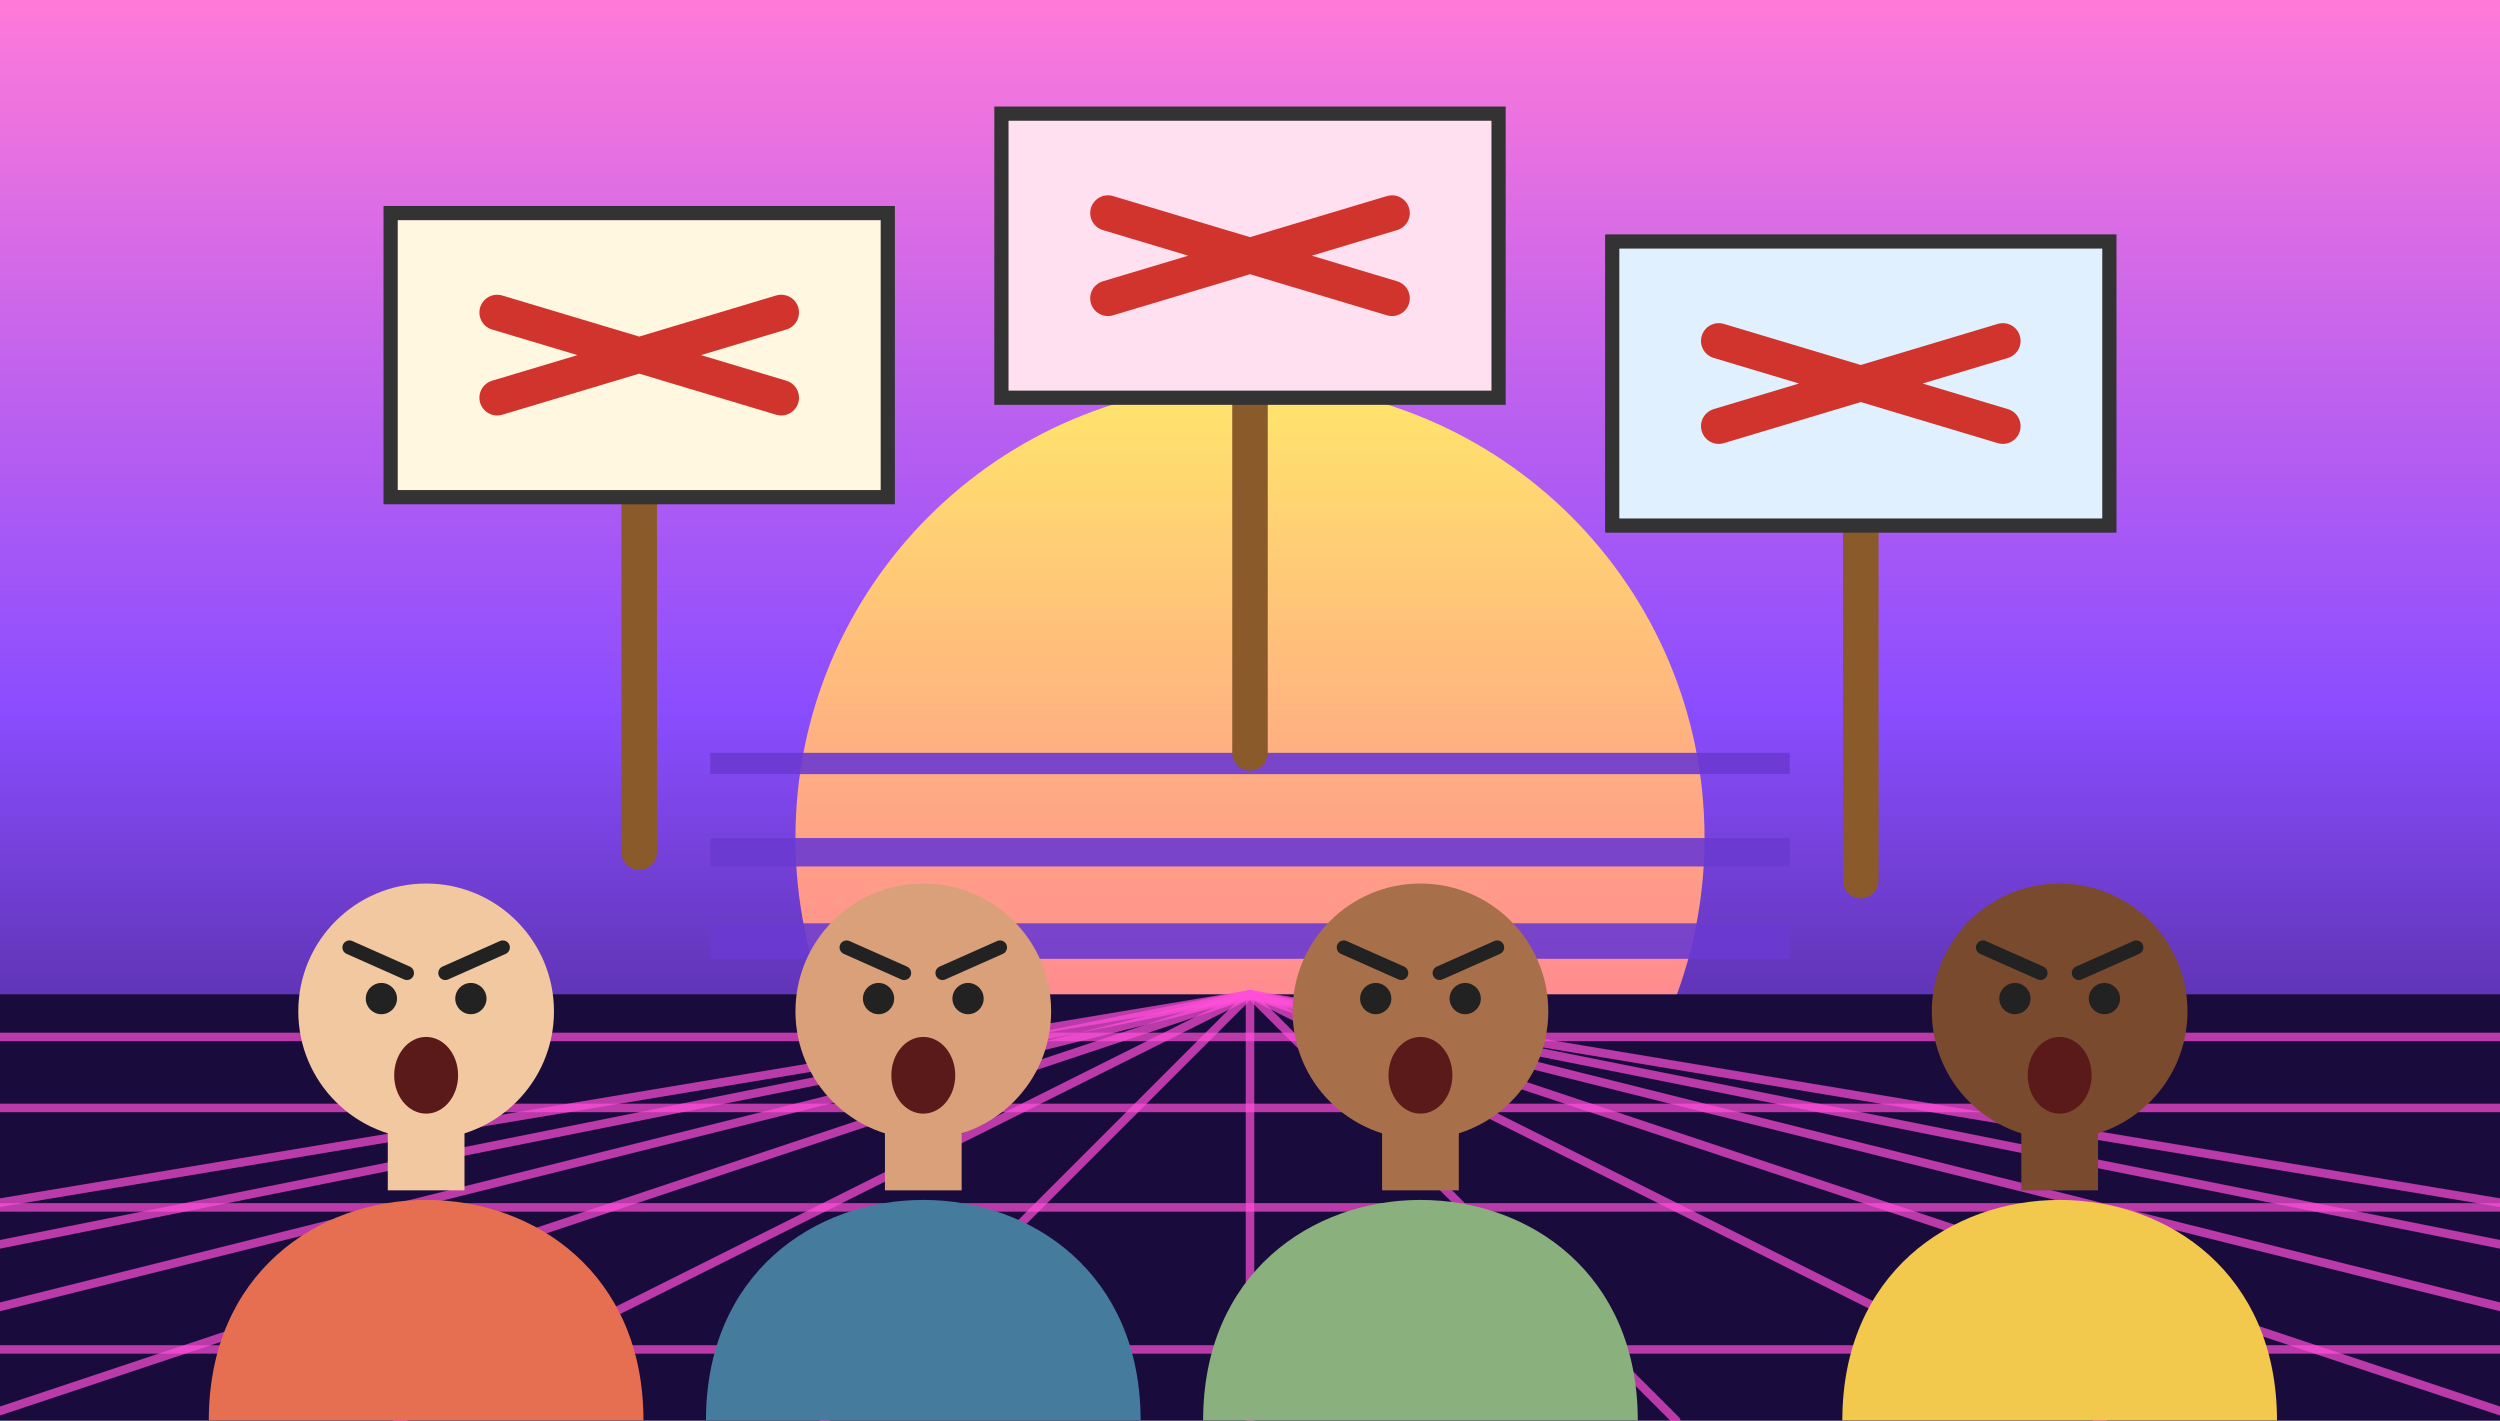
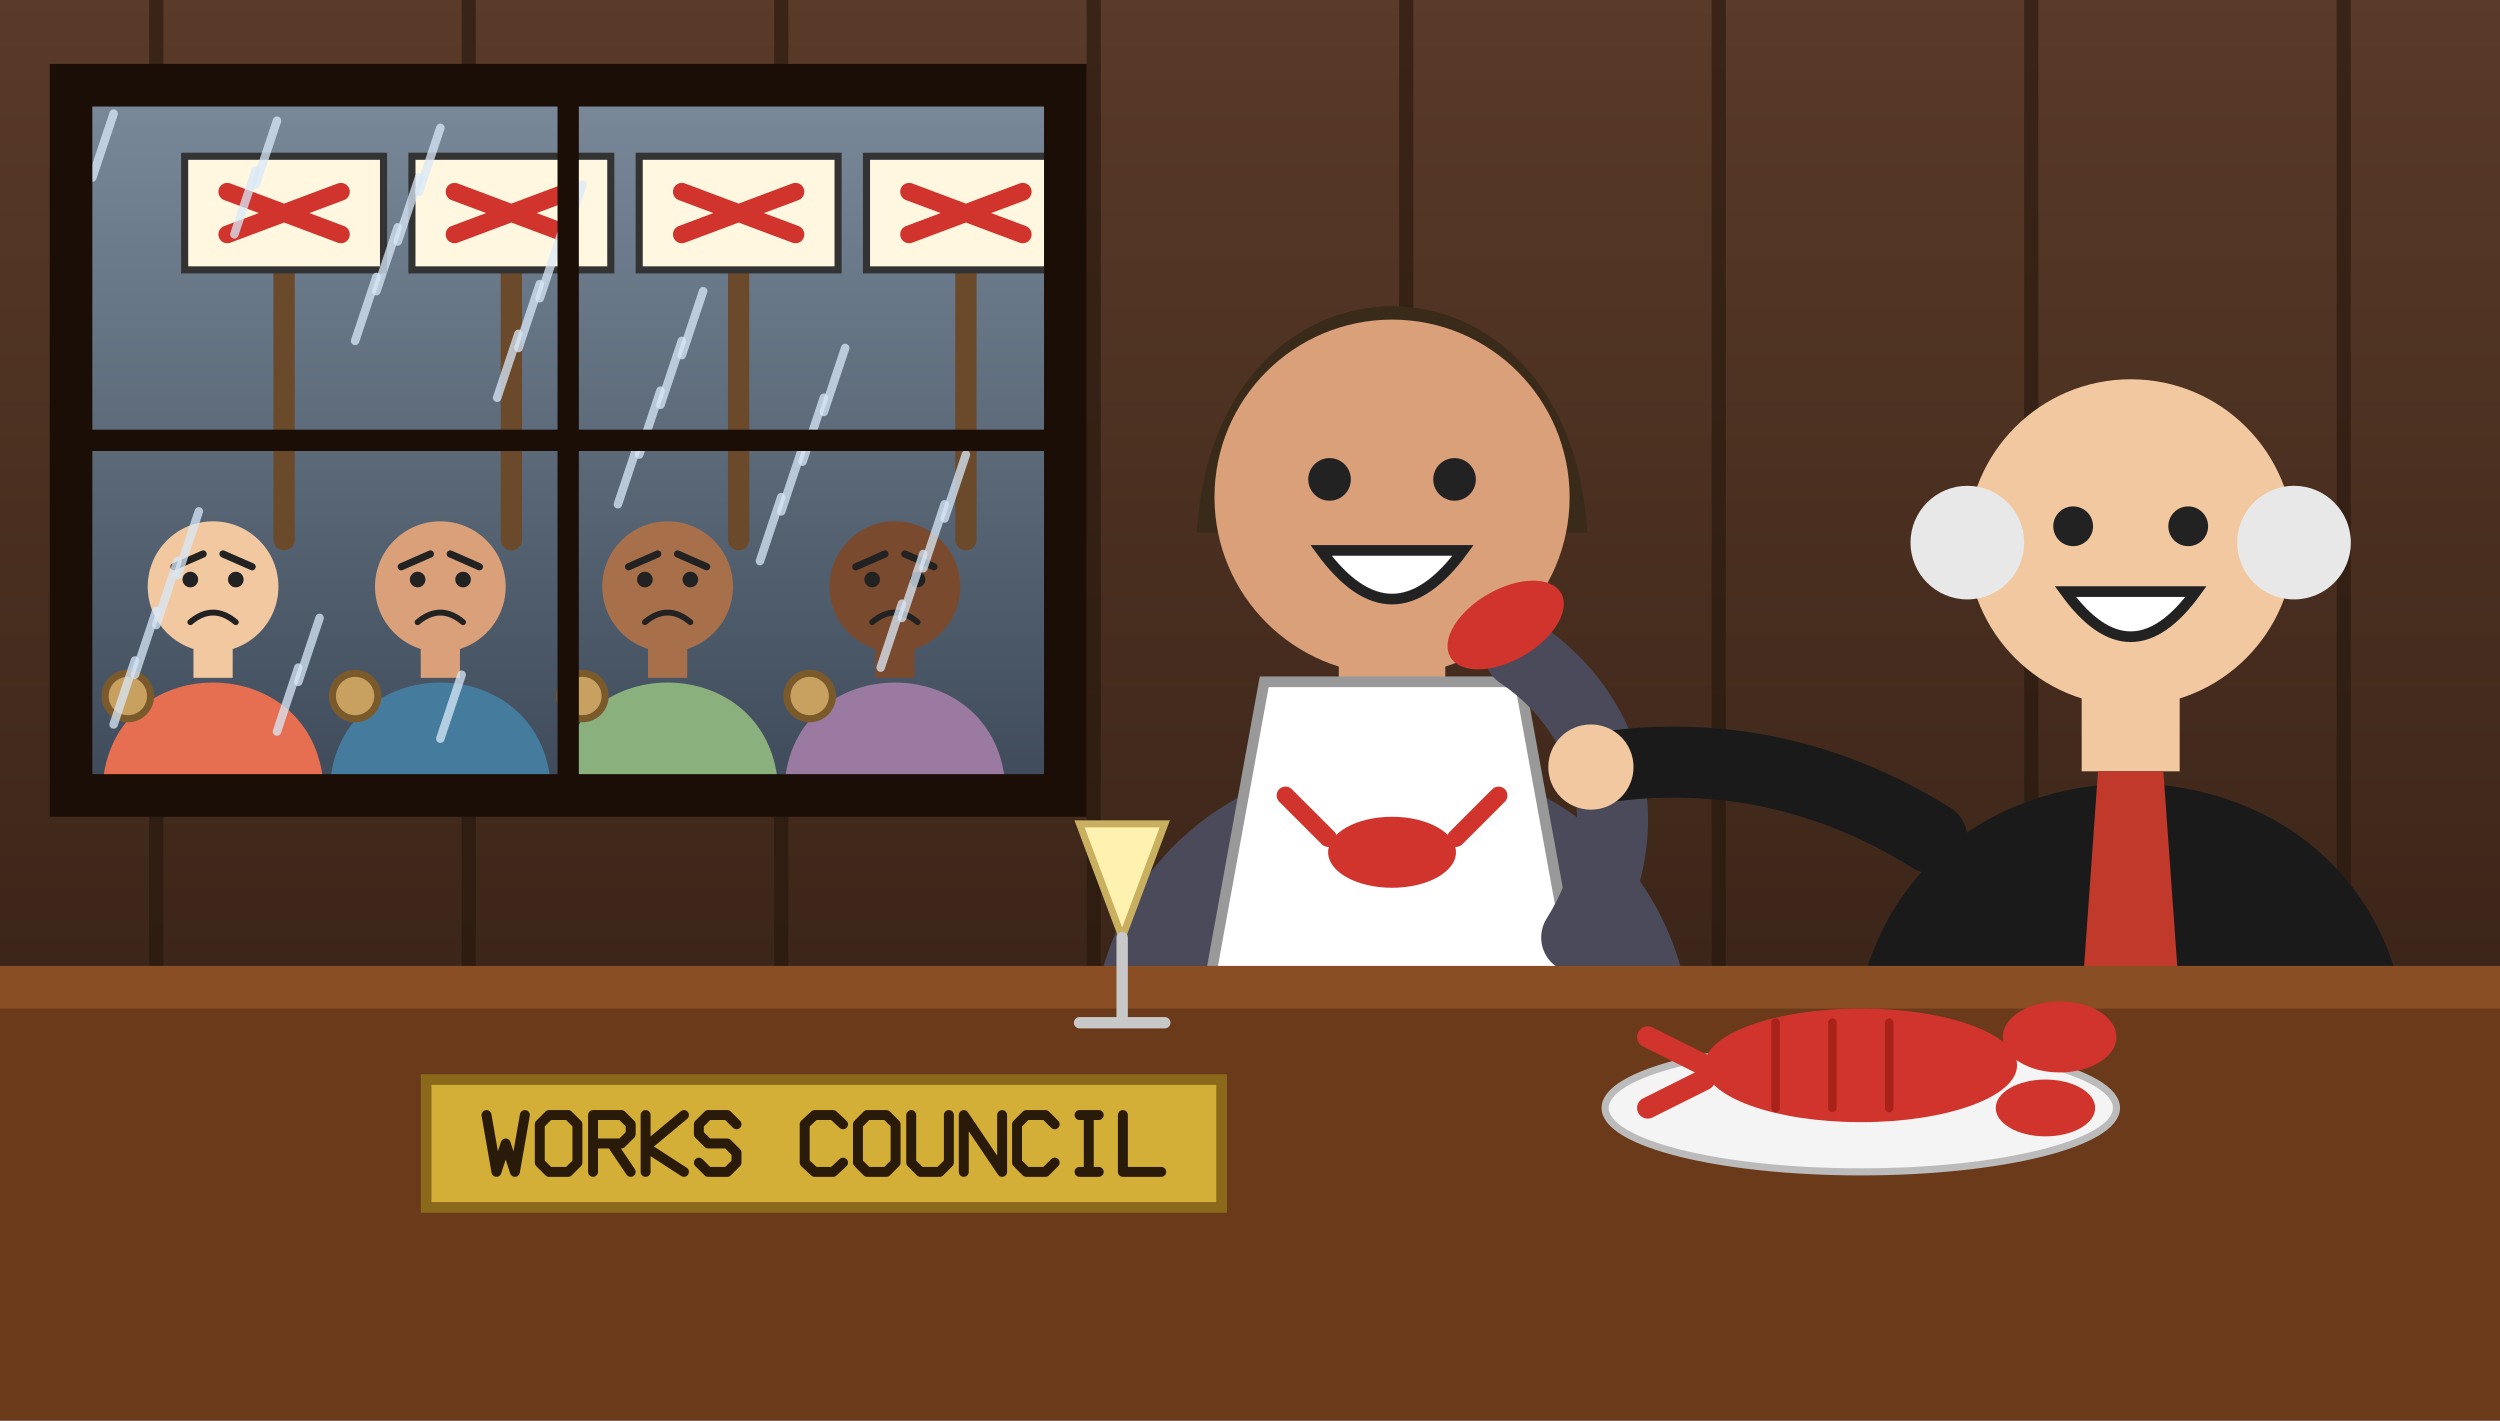
<svg xmlns="http://www.w3.org/2000/svg" viewBox="0 0 352 200" width="352" height="200">
  <defs>
    <linearGradient id="bg" x1="0" y1="0" x2="0" y2="1">
-       <stop offset="0.00" stop-color="#ff7ad9" stop-opacity="1" />
-       <stop offset="0.50" stop-color="#8a4dff" stop-opacity="1" />
-       <stop offset="1.00" stop-color="#22104a" stop-opacity="1" />
+       <stop offset="0.00" stop-color="#5a3a28" stop-opacity="1" />
+       <stop offset="1.00" stop-color="#2e1c12" stop-opacity="1" />
    </linearGradient>
-     <linearGradient id="sun" x1="0" y1="0" x2="0" y2="1">
-       <stop offset="0.00" stop-color="#ffe66b" stop-opacity="1" />
-       <stop offset="1.00" stop-color="#ff5fa2" stop-opacity="1" />
+     <linearGradient id="rain" x1="0" y1="0" x2="0" y2="1">
+       <stop offset="0.00" stop-color="#7a8a9a" stop-opacity="1" />
+       <stop offset="1.00" stop-color="#3e4a5a" stop-opacity="1" />
    </linearGradient>
  </defs>
  <rect x="0" y="0" width="352" height="200" fill="url(#bg)" />
-   <circle cx="176.0" cy="118.0" r="64.0" fill="url(#sun)" />
-   <rect x="100" y="106" width="152" height="3" fill="#6a3ad0" opacity="0.9" />
-   <rect x="100" y="118" width="152" height="4" fill="#6a3ad0" opacity="0.9" />
-   <rect x="100" y="130" width="152" height="5" fill="#6a3ad0" opacity="0.9" />
-   <rect x="100" y="142" width="152" height="6" fill="#6a3ad0" opacity="0.9" />
-   <rect x="100" y="154" width="152" height="7" fill="#6a3ad0" opacity="0.9" />
-   <rect x="0" y="140" width="352" height="60" fill="#1a0b3d" />
-   <path d="M176 140 L-184 200" fill="none" stroke="#ff4fd8" stroke-width="1.2" stroke-linecap="round" stroke-linejoin="round" opacity="0.7" />
-   <path d="M176 140 L-124 200" fill="none" stroke="#ff4fd8" stroke-width="1.2" stroke-linecap="round" stroke-linejoin="round" opacity="0.7" />
-   <path d="M176 140 L-64 200" fill="none" stroke="#ff4fd8" stroke-width="1.2" stroke-linecap="round" stroke-linejoin="round" opacity="0.7" />
-   <path d="M176 140 L-4 200" fill="none" stroke="#ff4fd8" stroke-width="1.2" stroke-linecap="round" stroke-linejoin="round" opacity="0.7" />
-   <path d="M176 140 L56 200" fill="none" stroke="#ff4fd8" stroke-width="1.2" stroke-linecap="round" stroke-linejoin="round" opacity="0.7" />
-   <path d="M176 140 L116 200" fill="none" stroke="#ff4fd8" stroke-width="1.2" stroke-linecap="round" stroke-linejoin="round" opacity="0.7" />
-   <path d="M176 140 L176 200" fill="none" stroke="#ff4fd8" stroke-width="1.2" stroke-linecap="round" stroke-linejoin="round" opacity="0.7" />
-   <path d="M176 140 L236 200" fill="none" stroke="#ff4fd8" stroke-width="1.2" stroke-linecap="round" stroke-linejoin="round" opacity="0.7" />
-   <path d="M176 140 L296 200" fill="none" stroke="#ff4fd8" stroke-width="1.2" stroke-linecap="round" stroke-linejoin="round" opacity="0.7" />
-   <path d="M176 140 L356 200" fill="none" stroke="#ff4fd8" stroke-width="1.2" stroke-linecap="round" stroke-linejoin="round" opacity="0.7" />
-   <path d="M176 140 L416 200" fill="none" stroke="#ff4fd8" stroke-width="1.2" stroke-linecap="round" stroke-linejoin="round" opacity="0.7" />
-   <path d="M176 140 L476 200" fill="none" stroke="#ff4fd8" stroke-width="1.2" stroke-linecap="round" stroke-linejoin="round" opacity="0.7" />
-   <path d="M176 140 L536 200" fill="none" stroke="#ff4fd8" stroke-width="1.2" stroke-linecap="round" stroke-linejoin="round" opacity="0.7" />
-   <path d="M0 146 L352 146" fill="none" stroke="#ff4fd8" stroke-width="1.2" stroke-linecap="round" stroke-linejoin="round" opacity="0.7" />
-   <path d="M0 156 L352 156" fill="none" stroke="#ff4fd8" stroke-width="1.2" stroke-linecap="round" stroke-linejoin="round" opacity="0.7" />
-   <path d="M0 170 L352 170" fill="none" stroke="#ff4fd8" stroke-width="1.2" stroke-linecap="round" stroke-linejoin="round" opacity="0.7" />
-   <path d="M0 190 L352 190" fill="none" stroke="#ff4fd8" stroke-width="1.2" stroke-linecap="round" stroke-linejoin="round" opacity="0.7" />
-   <path d="M90 70 L90 120" fill="none" stroke="#8a5a2a" stroke-width="5" stroke-linecap="round" stroke-linejoin="round" />
-   <rect x="55.0" y="30" width="70" height="40" fill="#fff7e0" stroke="#333" stroke-width="2" />
-   <path d="M70 44 L110 56 M110 44 L70 56" fill="none" stroke="#d0342c" stroke-width="5" stroke-linecap="round" stroke-linejoin="round" />
-   <path d="M176 56 L176 106" fill="none" stroke="#8a5a2a" stroke-width="5" stroke-linecap="round" stroke-linejoin="round" />
-   <rect x="141.0" y="16" width="70" height="40" fill="#ffe0f0" stroke="#333" stroke-width="2" />
-   <path d="M156 30 L196 42 M196 30 L156 42" fill="none" stroke="#d0342c" stroke-width="5" stroke-linecap="round" stroke-linejoin="round" />
-   <path d="M262 74 L262 124" fill="none" stroke="#8a5a2a" stroke-width="5" stroke-linecap="round" stroke-linejoin="round" />
-   <rect x="227.0" y="34" width="70" height="40" fill="#e0f0ff" stroke="#333" stroke-width="2" />
-   <path d="M242 48 L282 60 M282 48 L242 60" fill="none" stroke="#d0342c" stroke-width="5" stroke-linecap="round" stroke-linejoin="round" />
-   <path d="M29.4 200.0 C 29.4 158.6 90.6 158.6 90.6 200.0 Z" fill="#e76f51" />
-   <rect x="54.6" y="156.8" width="10.8" height="10.8" fill="#f2c8a0" />
-   <circle cx="60.0" cy="142.4" r="18.0" fill="#f2c8a0" />
-   <circle cx="53.7" cy="140.6" r="2.2" fill="#222" />
-   <circle cx="66.3" cy="140.6" r="2.2" fill="#222" />
-   <ellipse cx="60.0" cy="151.4" rx="4.5" ry="5.4" fill="#5a1a1a" />
-   <path d="M49.2 133.4 L57.3 137.0 M70.8 133.4 L62.7 137.0" fill="none" stroke="#222" stroke-width="1.98" stroke-linecap="round" stroke-linejoin="round" />
-   <path d="M99.4 200.0 C 99.4 158.6 160.6 158.6 160.6 200.0 Z" fill="#457b9d" />
-   <rect x="124.6" y="156.8" width="10.8" height="10.8" fill="#d9a07a" />
-   <circle cx="130.0" cy="142.4" r="18.0" fill="#d9a07a" />
-   <circle cx="123.7" cy="140.6" r="2.2" fill="#222" />
-   <circle cx="136.3" cy="140.6" r="2.2" fill="#222" />
-   <ellipse cx="130.0" cy="151.4" rx="4.5" ry="5.4" fill="#5a1a1a" />
-   <path d="M119.2 133.4 L127.3 137.0 M140.8 133.4 L132.7 137.0" fill="none" stroke="#222" stroke-width="1.98" stroke-linecap="round" stroke-linejoin="round" />
-   <path d="M169.4 200.0 C 169.4 158.6 230.6 158.6 230.6 200.0 Z" fill="#8ab17d" />
-   <rect x="194.6" y="156.8" width="10.8" height="10.8" fill="#a8704a" />
-   <circle cx="200.0" cy="142.4" r="18.0" fill="#a8704a" />
-   <circle cx="193.7" cy="140.6" r="2.2" fill="#222" />
-   <circle cx="206.3" cy="140.6" r="2.2" fill="#222" />
-   <ellipse cx="200.0" cy="151.4" rx="4.5" ry="5.4" fill="#5a1a1a" />
-   <path d="M189.2 133.4 L197.3 137.0 M210.8 133.4 L202.7 137.0" fill="none" stroke="#222" stroke-width="1.98" stroke-linecap="round" stroke-linejoin="round" />
-   <path d="M259.4 200.0 C 259.4 158.6 320.6 158.6 320.6 200.0 Z" fill="#f2c94c" />
-   <rect x="284.6" y="156.8" width="10.8" height="10.8" fill="#7a4a2e" />
-   <circle cx="290.0" cy="142.4" r="18.0" fill="#7a4a2e" />
-   <circle cx="283.7" cy="140.6" r="2.2" fill="#222" />
-   <circle cx="296.3" cy="140.6" r="2.2" fill="#222" />
-   <ellipse cx="290.0" cy="151.4" rx="4.5" ry="5.4" fill="#5a1a1a" />
-   <path d="M279.2 133.4 L287.3 137.0 M300.8 133.4 L292.7 137.0" fill="none" stroke="#222" stroke-width="1.98" stroke-linecap="round" stroke-linejoin="round" />
+   <path d="M22 0 L22 140" fill="none" stroke="#24160c" stroke-width="2" stroke-linecap="round" stroke-linejoin="round" opacity="0.6" />
+   <path d="M66 0 L66 140" fill="none" stroke="#24160c" stroke-width="2" stroke-linecap="round" stroke-linejoin="round" opacity="0.6" />
+   <path d="M110 0 L110 140" fill="none" stroke="#24160c" stroke-width="2" stroke-linecap="round" stroke-linejoin="round" opacity="0.6" />
+   <path d="M154 0 L154 140" fill="none" stroke="#24160c" stroke-width="2" stroke-linecap="round" stroke-linejoin="round" opacity="0.6" />
+   <path d="M198 0 L198 140" fill="none" stroke="#24160c" stroke-width="2" stroke-linecap="round" stroke-linejoin="round" opacity="0.6" />
+   <path d="M242 0 L242 140" fill="none" stroke="#24160c" stroke-width="2" stroke-linecap="round" stroke-linejoin="round" opacity="0.6" />
+   <path d="M286 0 L286 140" fill="none" stroke="#24160c" stroke-width="2" stroke-linecap="round" stroke-linejoin="round" opacity="0.6" />
+   <path d="M330 0 L330 140" fill="none" stroke="#24160c" stroke-width="2" stroke-linecap="round" stroke-linejoin="round" opacity="0.6" />
+   <rect x="10" y="12" width="140" height="100" fill="url(#rain)" />
+   <path d="M40 30 L40 76" fill="none" stroke="#6a4a2a" stroke-width="3" stroke-linecap="round" stroke-linejoin="round" />
+   <rect x="26" y="22" width="28" height="16" fill="#fff7e0" stroke="#333" stroke-width="1" />
+   <path d="M32 27 L48 33 M48 27 L32 33" fill="none" stroke="#d0342c" stroke-width="2.5" stroke-linecap="round" stroke-linejoin="round" />
+   <path d="M14.4 112.0 C 14.4 90.8 45.6 90.8 45.6 112.0 Z" fill="#e76f51" />
+   <rect x="27.24" y="89.92" width="5.52" height="5.52" fill="#f2c8a0" />
+   <circle cx="30.0" cy="82.6" r="9.2" fill="#f2c8a0" />
+   <circle cx="26.8" cy="81.6" r="1.1" fill="#222" />
+   <circle cx="33.2" cy="81.6" r="1.1" fill="#222" />
+   <path d="M26.8 87.6 Q 30.0 84.9 33.2 87.6" fill="none" stroke="#222" stroke-width="0.828" stroke-linecap="round" stroke-linejoin="round" />
+   <path d="M24.5 79.8 L28.6 78.0 M35.5 79.8 L31.4 78.0" fill="none" stroke="#222" stroke-width="1.012" stroke-linecap="round" stroke-linejoin="round" />
+   <circle cx="18.0" cy="98.0" r="3.2" fill="#c8a060" stroke="#7a5a2a" stroke-width="1" />
+   <path d="M72 30 L72 76" fill="none" stroke="#6a4a2a" stroke-width="3" stroke-linecap="round" stroke-linejoin="round" />
+   <rect x="58" y="22" width="28" height="16" fill="#fff7e0" stroke="#333" stroke-width="1" />
+   <path d="M64 27 L80 33 M80 27 L64 33" fill="none" stroke="#d0342c" stroke-width="2.5" stroke-linecap="round" stroke-linejoin="round" />
+   <path d="M46.4 112.0 C 46.4 90.8 77.6 90.8 77.6 112.0 Z" fill="#457b9d" />
+   <rect x="59.24" y="89.92" width="5.52" height="5.52" fill="#d9a07a" />
+   <circle cx="62.0" cy="82.6" r="9.2" fill="#d9a07a" />
+   <circle cx="58.8" cy="81.6" r="1.1" fill="#222" />
+   <circle cx="65.2" cy="81.6" r="1.1" fill="#222" />
+   <path d="M58.8 87.6 Q 62.0 84.9 65.2 87.6" fill="none" stroke="#222" stroke-width="0.828" stroke-linecap="round" stroke-linejoin="round" />
+   <path d="M56.5 79.8 L60.6 78.0 M67.5 79.8 L63.4 78.0" fill="none" stroke="#222" stroke-width="1.012" stroke-linecap="round" stroke-linejoin="round" />
+   <circle cx="50.0" cy="98.0" r="3.2" fill="#c8a060" stroke="#7a5a2a" stroke-width="1" />
+   <path d="M104 30 L104 76" fill="none" stroke="#6a4a2a" stroke-width="3" stroke-linecap="round" stroke-linejoin="round" />
+   <rect x="90" y="22" width="28" height="16" fill="#fff7e0" stroke="#333" stroke-width="1" />
+   <path d="M96 27 L112 33 M112 27 L96 33" fill="none" stroke="#d0342c" stroke-width="2.5" stroke-linecap="round" stroke-linejoin="round" />
+   <path d="M78.4 112.0 C 78.4 90.8 109.6 90.8 109.6 112.0 Z" fill="#8ab17d" />
+   <rect x="91.24" y="89.92" width="5.52" height="5.52" fill="#a8704a" />
+   <circle cx="94.0" cy="82.6" r="9.2" fill="#a8704a" />
+   <circle cx="90.8" cy="81.6" r="1.1" fill="#222" />
+   <circle cx="97.2" cy="81.6" r="1.1" fill="#222" />
+   <path d="M90.8 87.6 Q 94.0 84.9 97.2 87.6" fill="none" stroke="#222" stroke-width="0.828" stroke-linecap="round" stroke-linejoin="round" />
+   <path d="M88.5 79.8 L92.6 78.0 M99.5 79.8 L95.4 78.0" fill="none" stroke="#222" stroke-width="1.012" stroke-linecap="round" stroke-linejoin="round" />
+   <circle cx="82.0" cy="98.0" r="3.2" fill="#c8a060" stroke="#7a5a2a" stroke-width="1" />
+   <path d="M136 30 L136 76" fill="none" stroke="#6a4a2a" stroke-width="3" stroke-linecap="round" stroke-linejoin="round" />
+   <rect x="122" y="22" width="28" height="16" fill="#fff7e0" stroke="#333" stroke-width="1" />
+   <path d="M128 27 L144 33 M144 27 L128 33" fill="none" stroke="#d0342c" stroke-width="2.5" stroke-linecap="round" stroke-linejoin="round" />
+   <path d="M110.4 112.0 C 110.4 90.8 141.6 90.8 141.6 112.0 Z" fill="#9a7aa0" />
+   <rect x="123.24" y="89.92" width="5.52" height="5.52" fill="#7a4a2e" />
+   <circle cx="126.0" cy="82.6" r="9.2" fill="#7a4a2e" />
+   <circle cx="122.8" cy="81.6" r="1.1" fill="#222" />
+   <circle cx="129.2" cy="81.6" r="1.1" fill="#222" />
+   <path d="M122.8 87.6 Q 126.0 84.9 129.2 87.6" fill="none" stroke="#222" stroke-width="0.828" stroke-linecap="round" stroke-linejoin="round" />
+   <path d="M120.5 79.8 L124.6 78.0 M131.5 79.8 L127.4 78.0" fill="none" stroke="#222" stroke-width="1.012" stroke-linecap="round" stroke-linejoin="round" />
+   <circle cx="114.0" cy="98.0" r="3.2" fill="#c8a060" stroke="#7a5a2a" stroke-width="1" />
+   <path d="M16 16 l -3 9" fill="none" stroke="#d8e8f8" stroke-width="1.2" stroke-linecap="round" stroke-linejoin="round" opacity="0.75" />
+   <path d="M53 39 l -3 9" fill="none" stroke="#d8e8f8" stroke-width="1.2" stroke-linecap="round" stroke-linejoin="round" opacity="0.75" />
+   <path d="M90 62 l -3 9" fill="none" stroke="#d8e8f8" stroke-width="1.2" stroke-linecap="round" stroke-linejoin="round" opacity="0.75" />
+   <path d="M127 85 l -3 9" fill="none" stroke="#d8e8f8" stroke-width="1.2" stroke-linecap="round" stroke-linejoin="round" opacity="0.75" />
+   <path d="M36 24 l -3 9" fill="none" stroke="#d8e8f8" stroke-width="1.2" stroke-linecap="round" stroke-linejoin="round" opacity="0.75" />
+   <path d="M73 47 l -3 9" fill="none" stroke="#d8e8f8" stroke-width="1.2" stroke-linecap="round" stroke-linejoin="round" opacity="0.75" />
+   <path d="M110 70 l -3 9" fill="none" stroke="#d8e8f8" stroke-width="1.2" stroke-linecap="round" stroke-linejoin="round" opacity="0.75" />
+   <path d="M19 93 l -3 9" fill="none" stroke="#d8e8f8" stroke-width="1.2" stroke-linecap="round" stroke-linejoin="round" opacity="0.75" />
+   <path d="M56 32 l -3 9" fill="none" stroke="#d8e8f8" stroke-width="1.2" stroke-linecap="round" stroke-linejoin="round" opacity="0.75" />
+   <path d="M93 55 l -3 9" fill="none" stroke="#d8e8f8" stroke-width="1.2" stroke-linecap="round" stroke-linejoin="round" opacity="0.75" />
+   <path d="M130 78 l -3 9" fill="none" stroke="#d8e8f8" stroke-width="1.2" stroke-linecap="round" stroke-linejoin="round" opacity="0.75" />
+   <path d="M39 17 l -3 9" fill="none" stroke="#d8e8f8" stroke-width="1.2" stroke-linecap="round" stroke-linejoin="round" opacity="0.75" />
+   <path d="M76 40 l -3 9" fill="none" stroke="#d8e8f8" stroke-width="1.2" stroke-linecap="round" stroke-linejoin="round" opacity="0.75" />
+   <path d="M113 63 l -3 9" fill="none" stroke="#d8e8f8" stroke-width="1.2" stroke-linecap="round" stroke-linejoin="round" opacity="0.75" />
+   <path d="M22 86 l -3 9" fill="none" stroke="#d8e8f8" stroke-width="1.2" stroke-linecap="round" stroke-linejoin="round" opacity="0.75" />
+   <path d="M59 25 l -3 9" fill="none" stroke="#d8e8f8" stroke-width="1.2" stroke-linecap="round" stroke-linejoin="round" opacity="0.75" />
+   <path d="M96 48 l -3 9" fill="none" stroke="#d8e8f8" stroke-width="1.2" stroke-linecap="round" stroke-linejoin="round" opacity="0.75" />
+   <path d="M133 71 l -3 9" fill="none" stroke="#d8e8f8" stroke-width="1.2" stroke-linecap="round" stroke-linejoin="round" opacity="0.75" />
+   <path d="M42 94 l -3 9" fill="none" stroke="#d8e8f8" stroke-width="1.2" stroke-linecap="round" stroke-linejoin="round" opacity="0.75" />
+   <path d="M79 33 l -3 9" fill="none" stroke="#d8e8f8" stroke-width="1.2" stroke-linecap="round" stroke-linejoin="round" opacity="0.75" />
+   <path d="M116 56 l -3 9" fill="none" stroke="#d8e8f8" stroke-width="1.2" stroke-linecap="round" stroke-linejoin="round" opacity="0.75" />
+   <path d="M25 79 l -3 9" fill="none" stroke="#d8e8f8" stroke-width="1.2" stroke-linecap="round" stroke-linejoin="round" opacity="0.75" />
+   <path d="M62 18 l -3 9" fill="none" stroke="#d8e8f8" stroke-width="1.2" stroke-linecap="round" stroke-linejoin="round" opacity="0.75" />
+   <path d="M99 41 l -3 9" fill="none" stroke="#d8e8f8" stroke-width="1.2" stroke-linecap="round" stroke-linejoin="round" opacity="0.75" />
+   <path d="M136 64 l -3 9" fill="none" stroke="#d8e8f8" stroke-width="1.2" stroke-linecap="round" stroke-linejoin="round" opacity="0.75" />
+   <path d="M45 87 l -3 9" fill="none" stroke="#d8e8f8" stroke-width="1.2" stroke-linecap="round" stroke-linejoin="round" opacity="0.75" />
+   <path d="M82 26 l -3 9" fill="none" stroke="#d8e8f8" stroke-width="1.2" stroke-linecap="round" stroke-linejoin="round" opacity="0.75" />
+   <path d="M119 49 l -3 9" fill="none" stroke="#d8e8f8" stroke-width="1.2" stroke-linecap="round" stroke-linejoin="round" opacity="0.75" />
+   <path d="M28 72 l -3 9" fill="none" stroke="#d8e8f8" stroke-width="1.2" stroke-linecap="round" stroke-linejoin="round" opacity="0.75" />
+   <path d="M65 95 l -3 9" fill="none" stroke="#d8e8f8" stroke-width="1.2" stroke-linecap="round" stroke-linejoin="round" opacity="0.75" />
+   <rect x="10" y="12" width="140" height="100" fill="none" stroke="#1a0e06" stroke-width="6" />
+   <path d="M80.0 12 L80.0 112 M10 62.0 L150 62.0" fill="none" stroke="#1a0e06" stroke-width="3" stroke-linecap="round" stroke-linejoin="round" />
+   <path d="M153.5 150.0 C 153.5 92.5 238.5 92.5 238.5 150.0 Z" fill="#4a4a5a" />
+   <rect x="188.5" y="90.0" width="15.0" height="15.0" fill="#d9a07a" />
+   <polygon points="191.0,105.0 201.0,105.0 203.5,140.0 196.0,147.5 188.5,140.0" fill="#8a1e1e" />
+   <path d="M168.5 75.0 C 171.0 32.5 221.0 32.5 223.5 75.0 Z" fill="#3a2a1a" />
+   <circle cx="196.0" cy="70.0" r="25.0" fill="#d9a07a" />
+   <circle cx="187.2" cy="67.5" r="3.0" fill="#222" />
+   <circle cx="204.8" cy="67.5" r="3.0" fill="#222" />
+   <path d="M186.0 77.5 L 206.0 77.5 Q 196.0 91.2 186.0 77.5 Z" fill="#fff" stroke="#222" stroke-width="1.5" />
+   <polygon points="178.0,96.0 214.0,96.0 222.0,140.0 170.0,140.0" fill="#ffffff" stroke="#999" stroke-width="1.5" />
+   <ellipse cx="196.0" cy="120.0" rx="9.0" ry="5.0" fill="#d0342c" />
+   <path d="M187 118 l -6 -6 M205 118 l 6 -6" fill="none" stroke="#d0342c" stroke-width="2.5" stroke-linecap="round" stroke-linejoin="round" />
+   <path d="M222 132 C 232 116 226 100 214 92" fill="none" stroke="#4a4a5a" stroke-width="10" stroke-linecap="round" stroke-linejoin="round" />
+   <ellipse cx="212.0" cy="88.0" rx="9.0" ry="5.0" fill="#d0342c" transform="rotate(-30 212 88)" />
+   <path d="M260.9 150.0 C 260.9 97.1 339.1 97.1 339.1 150.0 Z" fill="#1a1a1a" />
+   <rect x="293.1" y="94.8" width="13.8" height="13.8" fill="#f2c8a0" />
+   <polygon points="295.4,108.6 304.6,108.6 306.9,140.8 300.0,147.7 293.1,140.8" fill="#c0392b" />
+   <circle cx="300.0" cy="76.4" r="23.0" fill="#f2c8a0" />
+   <circle cx="277.0" cy="76.4" r="8.0" fill="#e8e8e8" />
+   <circle cx="323.0" cy="76.4" r="8.0" fill="#e8e8e8" />
+   <circle cx="291.9" cy="74.1" r="2.8" fill="#222" />
+   <circle cx="308.1" cy="74.1" r="2.8" fill="#222" />
+   <path d="M290.8 83.3 L 309.2 83.3 Q 300.0 96.0 290.8 83.3 Z" fill="#fff" stroke="#222" stroke-width="1.5" />
+   <path d="M272 118 C 256 108 240 106 226 108" fill="none" stroke="#1a1a1a" stroke-width="10" stroke-linecap="round" stroke-linejoin="round" />
+   <circle cx="224.0" cy="108.0" r="6.0" fill="#f2c8a0" />
+   <rect x="0" y="138" width="352" height="62" fill="#6a3a1a" />
+   <rect x="0" y="136" width="352" height="6" fill="#8a4e24" />
+   <ellipse cx="262.0" cy="156.0" rx="36.0" ry="9.0" fill="#f4f4f4" stroke="#bbb" stroke-width="1" />
+   <ellipse cx="262.0" cy="150.0" rx="22.0" ry="8.0" fill="#d0342c" />
+   <path d="M240 150 L232 146 M240 152 L232 156" fill="none" stroke="#d0342c" stroke-width="3" stroke-linecap="round" stroke-linejoin="round" />
+   <ellipse cx="290.0" cy="146.0" rx="8.0" ry="5.0" fill="#d0342c" />
+   <ellipse cx="288.0" cy="156.0" rx="7.0" ry="4.0" fill="#d0342c" />
+   <path d="M250 144 L250 156" fill="none" stroke="#a8221a" stroke-width="1.2" stroke-linecap="round" stroke-linejoin="round" />
+   <path d="M258 144 L258 156" fill="none" stroke="#a8221a" stroke-width="1.2" stroke-linecap="round" stroke-linejoin="round" />
+   <path d="M266 144 L266 156" fill="none" stroke="#a8221a" stroke-width="1.2" stroke-linecap="round" stroke-linejoin="round" />
+   <polygon points="152.0,116.0 164.0,116.0 158.0,132.0" fill="#fff2b0" stroke="#c8b060" stroke-width="1" />
+   <path d="M158 132 L158 144 M152 144 L164 144" fill="none" stroke="#c8c8c8" stroke-width="1.6" stroke-linecap="round" stroke-linejoin="round" />
+   <rect x="60" y="152" width="112" height="18" fill="#d4af37" stroke="#8a6a1a" stroke-width="1.5" />
+   <path d="M68.5 157.0 L69.9 165.0 L71.2 161.0 L72.5 165.0 L73.9 157.0 M77.3 157.0 L80.0 157.0 L81.3 158.3 L81.3 163.7 L80.0 165.0 L77.3 165.0 L76.0 163.7 L76.0 158.3 L77.3 157.0 M83.5 165.0 L83.5 157.0 L87.5 157.0 L88.8 158.3 L88.8 159.7 L87.5 161.0 L83.5 161.0 M86.1 161.0 L88.8 165.0 M90.9 157.0 L90.9 165.0 M96.3 157.0 L90.9 161.5 L96.3 165.0 M103.7 158.3 L102.4 157.0 L99.7 157.0 L98.4 158.3 L98.4 159.7 L99.7 161.0 L102.4 161.0 L103.7 162.3 L103.7 163.7 L102.4 165.0 L99.7 165.0 L98.4 163.7 M118.7 158.3 L117.3 157.0 L114.7 157.0 L113.3 158.3 L113.3 163.7 L114.7 165.0 L117.3 165.0 L118.7 163.7 M122.1 157.0 L124.8 157.0 L126.1 158.3 L126.1 163.7 L124.8 165.0 L122.1 165.0 L120.8 163.7 L120.8 158.3 L122.1 157.0 M128.3 157.0 L128.3 163.7 L129.6 165.0 L132.3 165.0 L133.6 163.7 L133.6 157.0 M135.7 165.0 L135.7 157.0 L141.1 165.0 L141.1 157.0 M148.5 158.3 L147.2 157.0 L144.5 157.0 L143.2 158.3 L143.2 163.7 L144.5 165.0 L147.2 165.0 L148.5 163.7 M152.0 157.0 L154.7 157.0 M153.3 157.0 L153.3 165.0 M152.0 165.0 L154.7 165.0 M158.1 157.0 L158.1 165.0 L163.5 165.0 " fill="none" stroke="#2a1a0a" stroke-width="1.4" stroke-linecap="round" stroke-linejoin="round" />
</svg>
